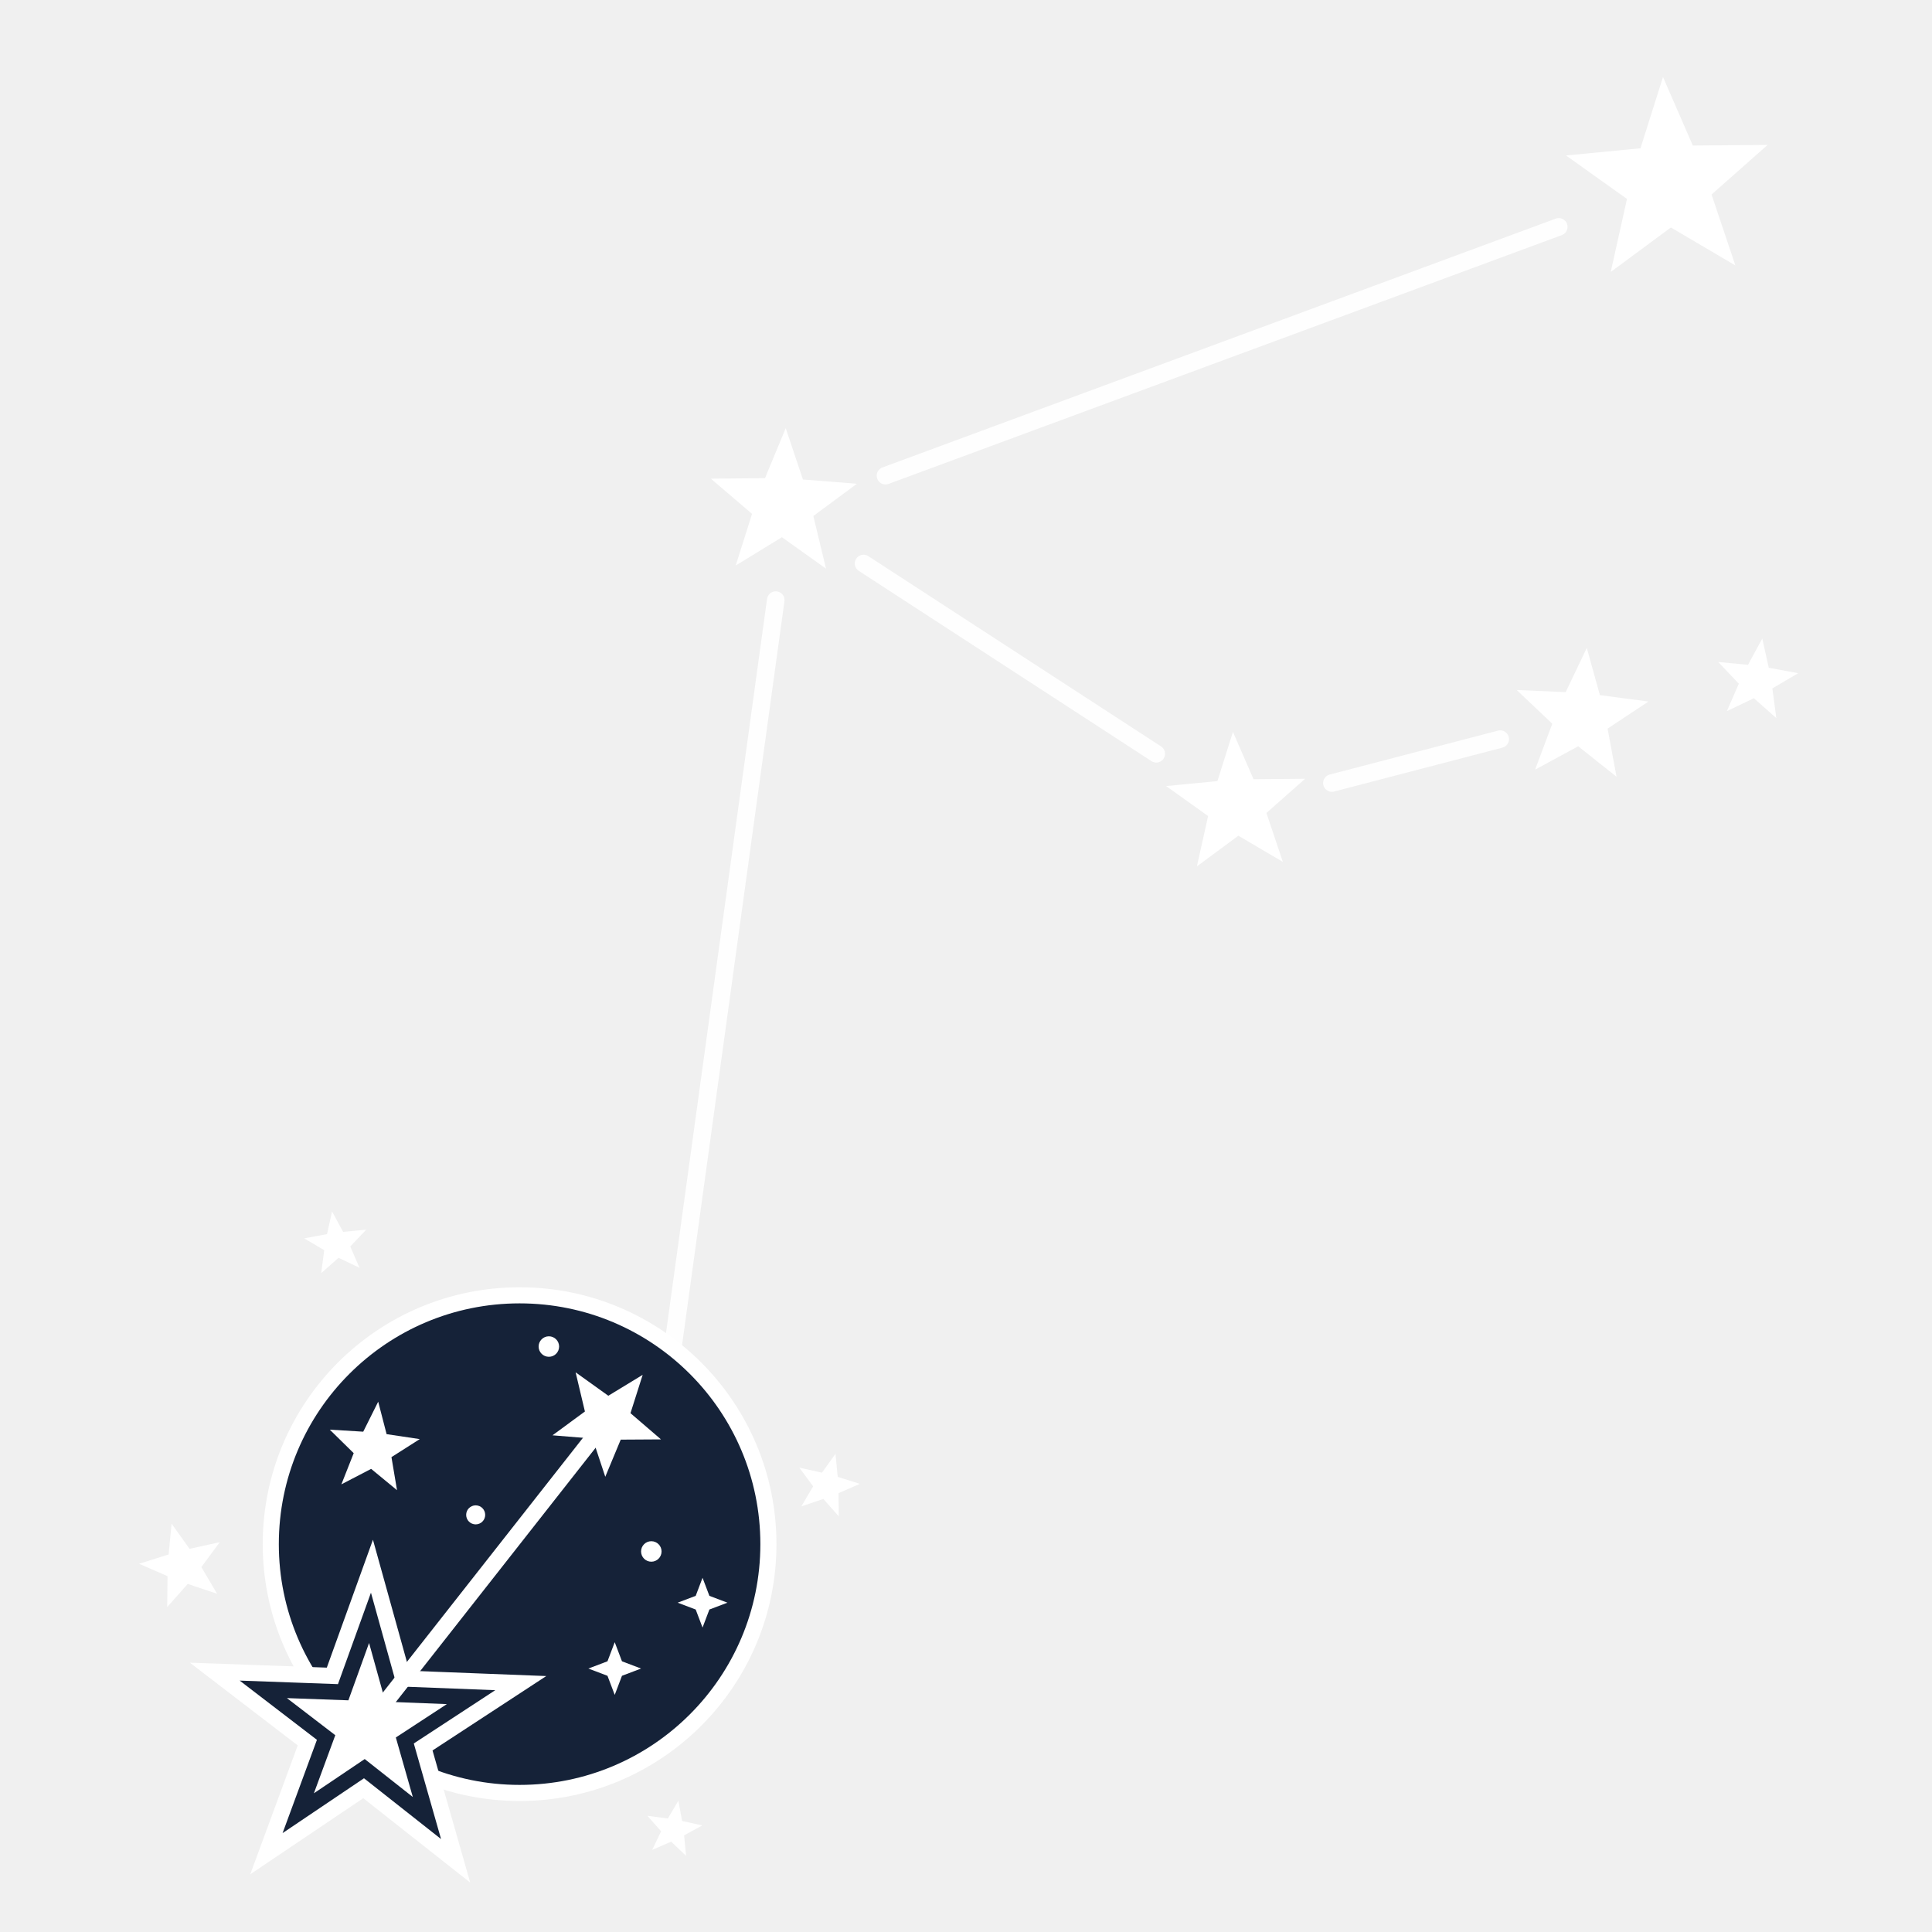
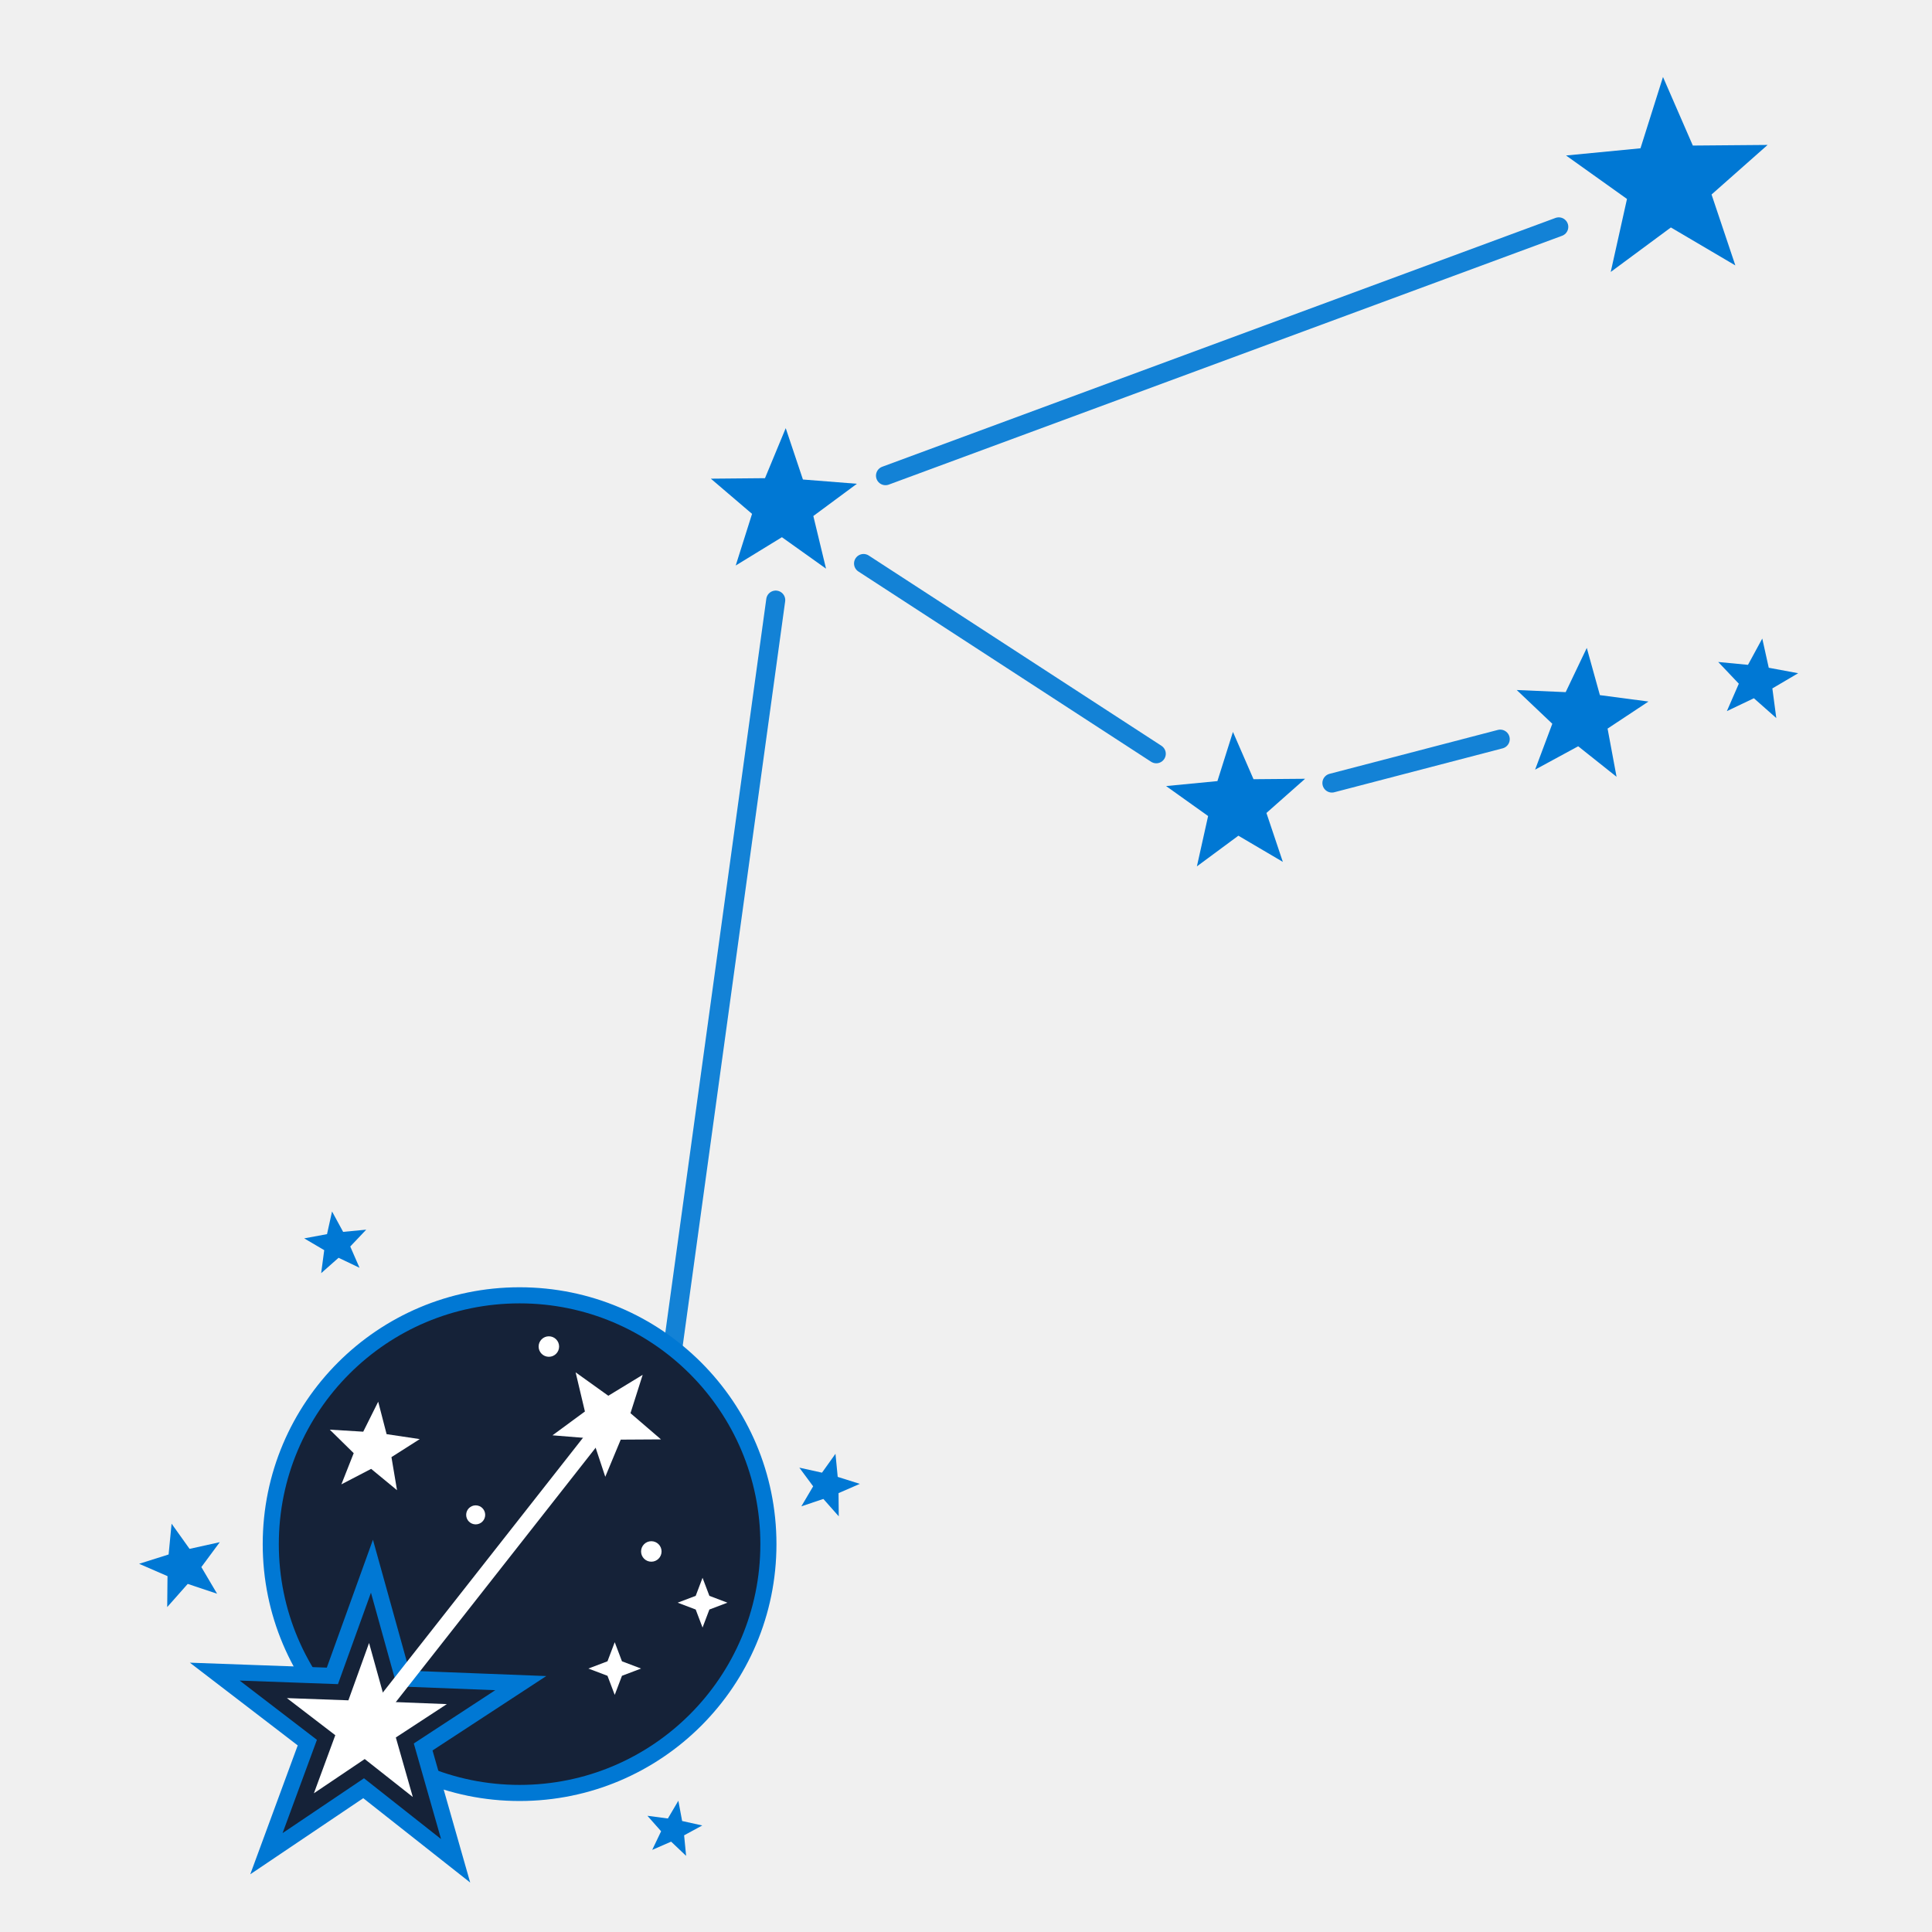
<svg xmlns="http://www.w3.org/2000/svg" viewBox="70 61 264 264" width="100%" height="100%">
  <defs>
+     <style>
+       .constellation-line { stroke: #0078d4; }
+       .constellation-star { fill: #0078d4; }
+       .globe-star { fill: #0078d4; }
+       .globe-rim-star { fill: #152238; stroke: #0078d4; }
+       .globe-disc { fill: #152238; stroke: #0078d4; }
+       .globe-inner { fill: #ffffff; stroke: #ffffff; }
+ 
+       @media (prefers-color-scheme: dark) {
+         .constellation-line { stroke: #ffffff; }
+         .constellation-star { fill: #ffffff; }
+         .globe-star { fill: #ffffff; }
+         .globe-rim-star { fill: #152238; stroke: #ffffff; }
+         .globe-disc { fill: #152238; stroke: #ffffff; }
+         .globe-inner { fill: #ffffff; stroke: #ffffff; }
+       }
+     </style>
    <polygon id="star" points="0,-10 2.47,-3.4 9.51,-3.09 3.99,1.3 5.88,8.09 0,4.2 -5.88,8.09 -3.99,1.3 -9.51,-3.09 -2.47,-3.4" />
    <polygon id="sharp-star" points="0,-10 2.2,-3.1 9.51,-3.09 3.6,1.1 5.88,8.09 0,3.8 -5.88,8.09 -3.6,1.1 -9.51,-3.09 -2.2,-3.1" />
    <polygon id="sparkle" points="0,-4 1.1,-1.1 4,0 1.1,1.1 0,4 -1.1,1.1 -4,0 -1.1,-1.1" />
  </defs>
-   <g stroke="#ffffff" stroke-width="2.4" stroke-linecap="round" opacity="0.92">
+   <g class="constellation-line" stroke-width="2.6" stroke-linecap="round" opacity="0.92">
    <line x1="191" y1="126" x2="283" y2="92" />
    <line x1="188" y1="138" x2="228" y2="164" />
    <line x1="252" y1="168" x2="275" y2="162" />
    <line x1="176" y1="143" x2="161" y2="252" />
  </g>
-   <g fill="#ffffff">
+   <g class="constellation-star">
    <use href="#star" transform="translate(298, 86) rotate(-3) scale(1.45)" />
    <use href="#star" transform="translate(177, 130) rotate(2) scale(1.05)" />
    <use href="#star" transform="translate(239, 171) rotate(-3) scale(1.0)" />
    <use href="#star" transform="translate(286, 159) rotate(5) scale(0.95)" />
    <use href="#star" transform="translate(310, 154) rotate(8) scale(0.58)" />
  </g>
  <g id="star-cluster">
-     <circle cx="141" cy="272" r="34" fill="#152238" stroke="#ffffff" stroke-width="2.2" />
-     <g fill="#ffffff">
+     <circle cx="141" cy="272" r="34" class="globe-disc" stroke-width="2.2" />
+     <g class="globe-star">
      <use href="#star" transform="translate(116, 231) rotate(-8) scale(0.45)" />
      <use href="#star" transform="translate(95, 275) rotate(-15) scale(0.6)" />
      <use href="#star" transform="translate(183, 264) rotate(15) scale(0.45)" />
      <use href="#star" transform="translate(162, 311) rotate(10) scale(0.4)" />
    </g>
-     <use href="#sharp-star" transform="translate(120, 297) rotate(2.15) scale(2.2)" fill="#152238" stroke="#ffffff" stroke-width="1.0" />
-     <g fill="#ffffff" stroke="#ffffff">
+     <use href="#sharp-star" transform="translate(120, 297) rotate(2.15) scale(2.2)" class="globe-rim-star" stroke-width="1.0" />
+     <g class="globe-inner">
      <line x1="120" y1="297" x2="153" y2="255" stroke-width="2.2" stroke-linecap="round" />
      <use href="#sharp-star" transform="translate(120, 297) rotate(2.15) scale(1.15)" stroke="none" />
      <use href="#star" transform="translate(153, 255) rotate(38.15) scale(0.78)" stroke="none" />
      <use href="#star" transform="translate(121, 259) rotate(6) scale(0.65)" stroke="none" />
      <use href="#sparkle" transform="translate(154, 289) scale(0.9)" stroke="none" />
      <use href="#sparkle" transform="translate(166, 280) scale(0.85)" stroke="none" />
      <circle cx="145" cy="245" r="1.4" stroke="none" />
      <circle cx="135" cy="268" r="1.3" stroke="none" />
      <circle cx="159" cy="273" r="1.4" stroke="none" />
    </g>
  </g>
</svg>
